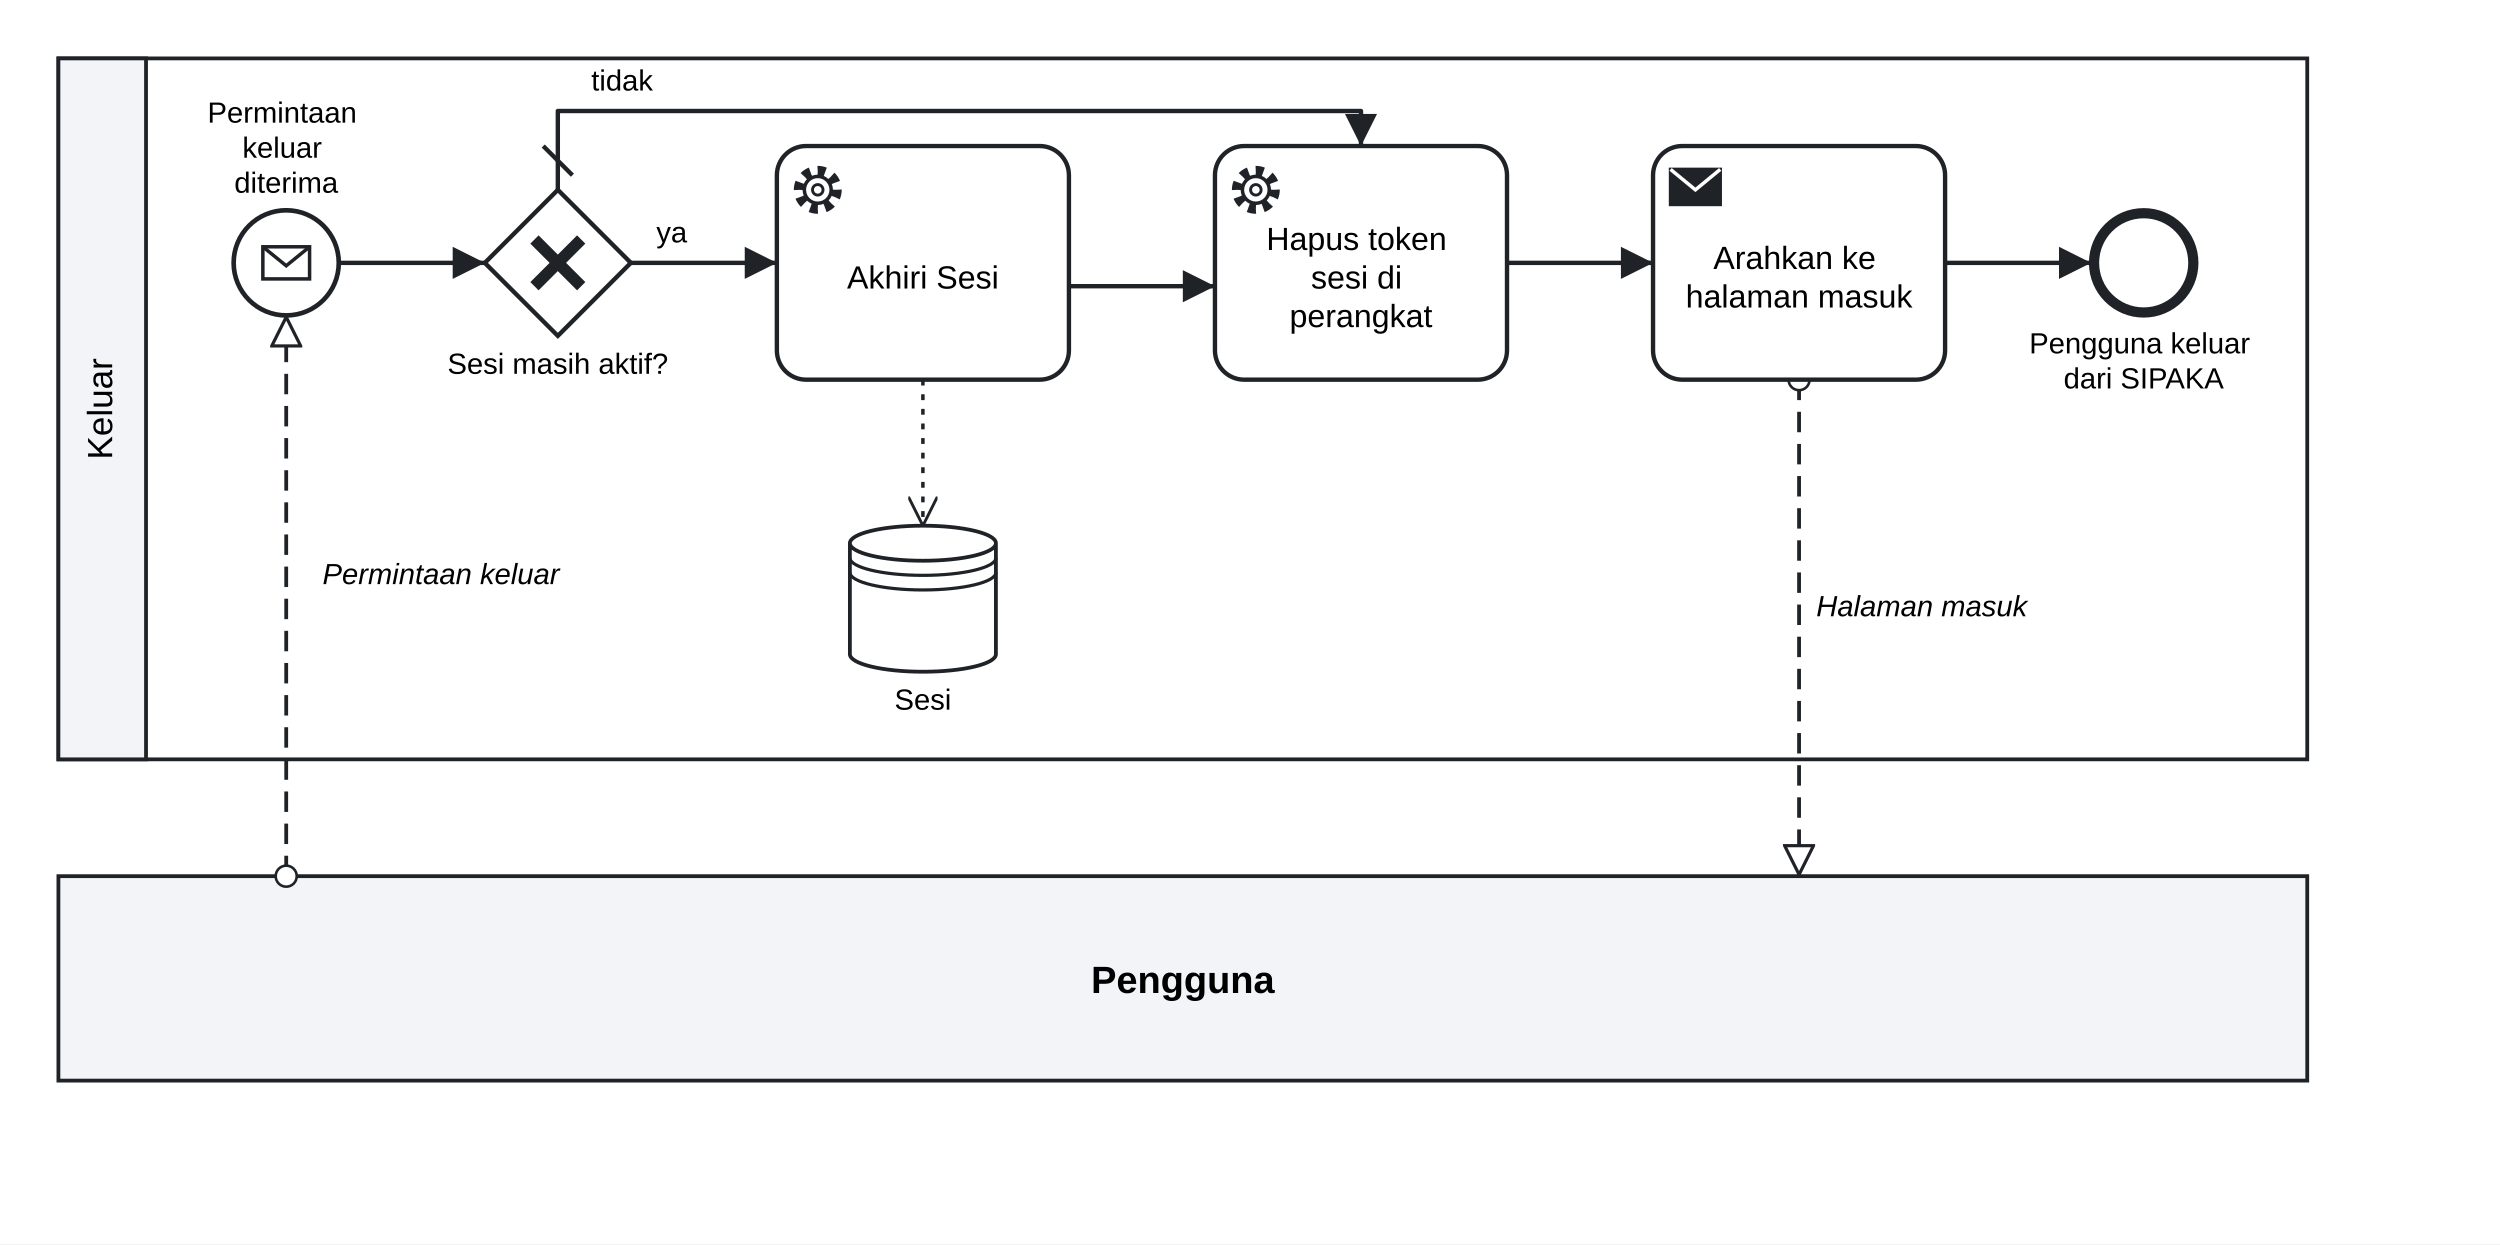
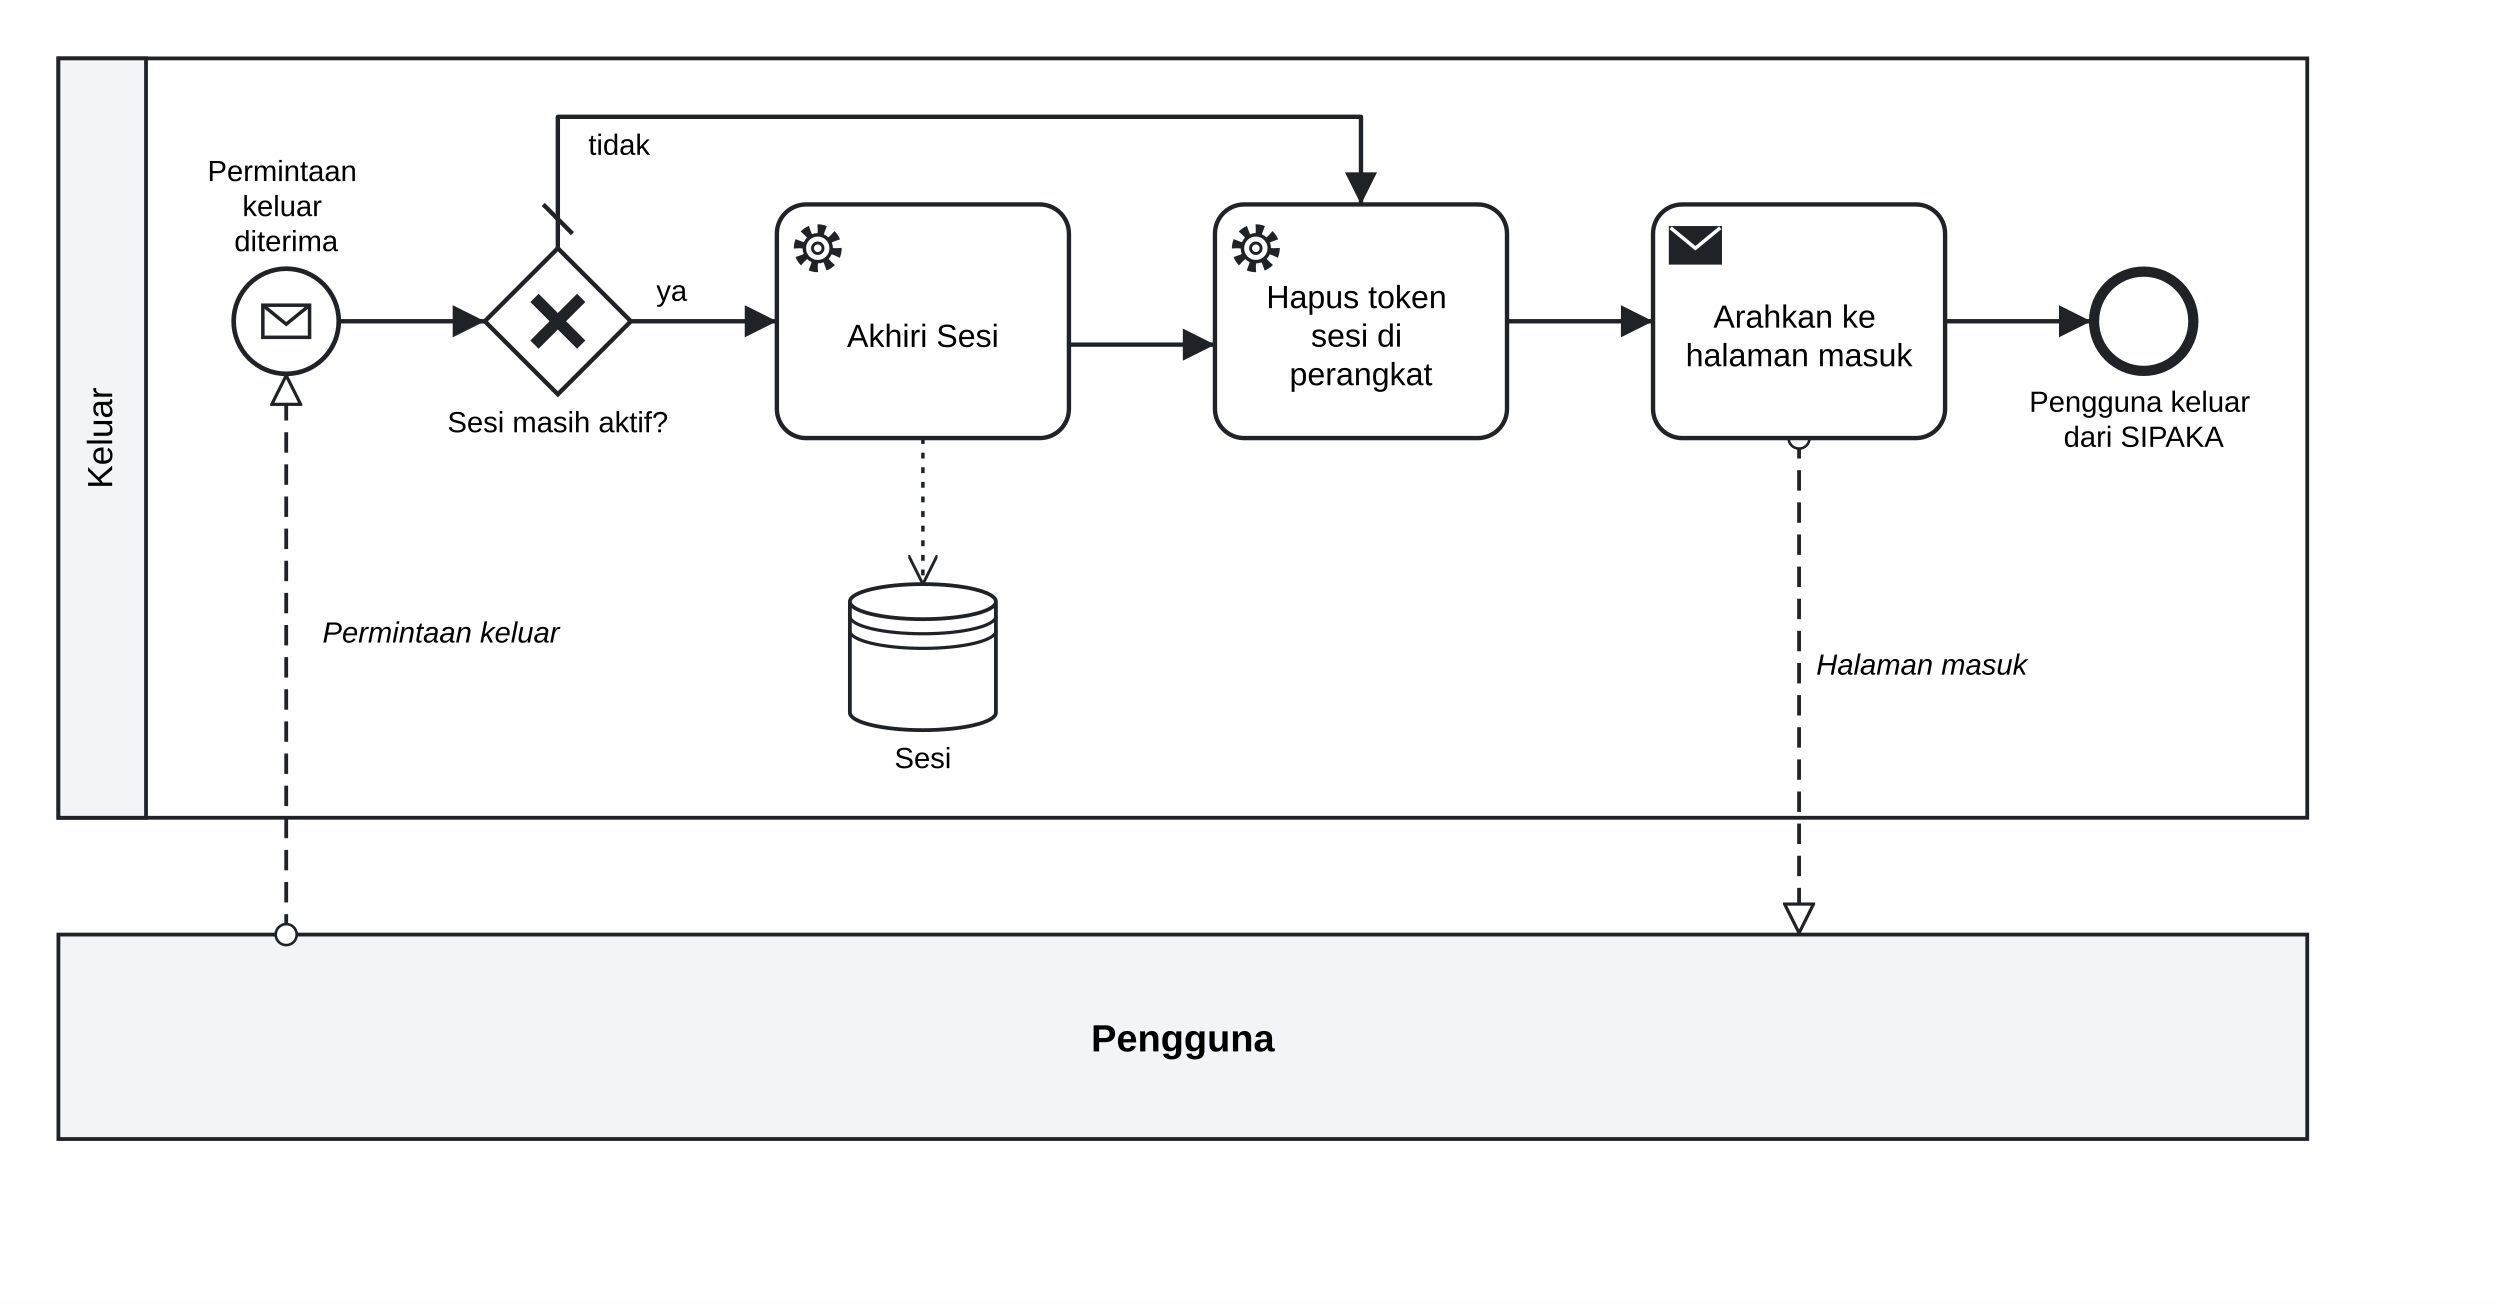
- <svg xmlns="http://www.w3.org/2000/svg" viewBox="-20 -20 856 426" width="856" height="426" font-family="Arial, Helvetica, sans-serif" role="img" aria-labelledby="tok-title tok-desc">
+ <svg xmlns="http://www.w3.org/2000/svg" viewBox="140 60 856 446" width="856" height="446" font-family="Arial, Helvetica, sans-serif" role="img" aria-labelledby="tok-title tok-desc">
  <defs>
    <marker id="seqEnd" viewBox="0 0 10 10" refX="10" refY="5" markerUnits="userSpaceOnUse" markerWidth="11" markerHeight="11" orient="auto">
      <path d="M0,0 L10,5 L0,10 z" fill="#1f2328" />
    </marker>
    <marker id="msgEnd" viewBox="0 0 10 10" refX="10" refY="5" markerUnits="userSpaceOnUse" markerWidth="11" markerHeight="11" orient="auto">
      <path d="M0.5,0.5 L9.5,5 L0.5,9.5 z" fill="#fff" stroke="#1f2328" />
    </marker>
    <marker id="msgStart" viewBox="0 0 10 10" refX="5" refY="5" markerUnits="userSpaceOnUse" markerWidth="9" markerHeight="9">
      <circle cx="5" cy="5" r="4" fill="#fff" stroke="#1f2328" />
    </marker>
    <marker id="assocEnd" viewBox="0 0 10 10" refX="10" refY="5" markerUnits="userSpaceOnUse" markerWidth="10" markerHeight="10" orient="auto">
      <path d="M0,0 L10,5 L0,10" fill="none" stroke="#1f2328" />
    </marker>
  </defs>
-   <rect x="-20" y="-20" width="856" height="426" fill="#fff" />
-   <rect x="0.0" y="0.0" width="770.0" height="240.0" fill="#fff" stroke="#1f2328" stroke-width="1.3" />
-   <rect x="0.0" y="0.0" width="30" height="240.0" fill="#f2f4f7" stroke="#1f2328" stroke-width="1.3" />
-   <g transform="rotate(-90 15.0 120.0)">
-     <text x="15.0" y="120.0" font-size="12" text-anchor="middle" dominant-baseline="middle" transform="translate(0 0.0)">Keluar</text>
+   <rect x="140" y="60" width="856" height="446" fill="#fff" />
+   <rect x="160.0" y="80.0" width="770.0" height="260.0" fill="#fff" stroke="#1f2328" stroke-width="1.3" />
+   <rect x="160.0" y="80.0" width="30" height="260.0" fill="#f2f4f7" stroke="#1f2328" stroke-width="1.3" />
+   <g transform="rotate(-90 175.0 210.0)">
+     <text x="175.0" y="210.0" font-size="12" text-anchor="middle" dominant-baseline="middle" transform="translate(0 0.0)">Keluar</text>
  </g>
-   <rect x="0.0" y="280.0" width="770.0" height="70.0" fill="#f2f4f7" stroke="#1f2328" stroke-width="1.3" />
-   <text x="385.0" y="320.0" font-size="13" text-anchor="middle" font-weight="bold">
-     <tspan x="385.0" dy="0.0">Pengguna</tspan>
+   <rect x="160.0" y="380.0" width="770.0" height="70.0" fill="#f2f4f7" stroke="#1f2328" stroke-width="1.3" />
+   <text x="545.0" y="420.0" font-size="13" text-anchor="middle" font-weight="bold">
+     <tspan x="545.0" dy="0.0">Pengguna</tspan>
  </text>
-   <polyline points="78.0,280.0 78.0,88.0" fill="none" stroke="#1f2328" stroke-width="1.3" stroke-dasharray="7 4" marker-start="url(#msgStart)" marker-end="url(#msgEnd)" />
-   <polyline points="596.0,110.0 596.0,280.0" fill="none" stroke="#1f2328" stroke-width="1.3" stroke-dasharray="7 4" marker-start="url(#msgStart)" marker-end="url(#msgEnd)" />
-   <polyline points="296.0,110.0 296.0,160.0" fill="none" stroke="#1f2328" stroke-width="1.2" stroke-dasharray="2 3" marker-end="url(#assocEnd)" />
-   <polyline points="96.0,70.0 146.0,70.0" fill="none" stroke="#1f2328" stroke-width="1.5" stroke-linejoin="round" marker-end="url(#seqEnd)" />
-   <polyline points="196.0,70.0 246.0,70.0" fill="none" stroke="#1f2328" stroke-width="1.5" stroke-linejoin="round" marker-end="url(#seqEnd)" />
-   <polyline points="171.0,45.0 171.0,18.0 446.0,18.0 446.0,30.0" fill="none" stroke="#1f2328" stroke-width="1.5" stroke-linejoin="round" marker-end="url(#seqEnd)" />
-   <line x1="176.0" y1="40.0" x2="166.0" y2="30.0" stroke="#1f2328" stroke-width="1.5" />
-   <polyline points="346.0,78.0 396.0,78.0" fill="none" stroke="#1f2328" stroke-width="1.5" stroke-linejoin="round" marker-end="url(#seqEnd)" />
-   <polyline points="496.0,70.0 546.0,70.0" fill="none" stroke="#1f2328" stroke-width="1.5" stroke-linejoin="round" marker-end="url(#seqEnd)" />
-   <polyline points="646.0,70.0 696.0,70.0" fill="none" stroke="#1f2328" stroke-width="1.5" stroke-linejoin="round" marker-end="url(#seqEnd)" />
-   <circle cx="78.0" cy="70.0" r="18" fill="#fff" stroke="#1f2328" stroke-width="1.6" />
-   <rect x="70.0" y="64.5" width="16" height="11" fill="#fff" stroke="#1f2328" stroke-width="1.2" />
-   <polyline points="70.0,64.5 78.0,71.0 86.0,64.5" fill="none" stroke="#1f2328" stroke-width="1.2" />
-   <polygon points="171.0,45.0 196.0,70.0 171.0,95.0 146.0,70.0" fill="#fff" stroke="#1f2328" stroke-width="1.5" />
-   <path d="M163.0,62.0 L179.0,78.0 M179.0,62.0 L163.0,78.0" stroke="#1f2328" stroke-width="4" />
-   <rect x="246.0" y="30.0" width="100.0" height="80.0" rx="10" fill="#fff" stroke="#1f2328" stroke-width="1.5" />
-   <circle cx="260.0" cy="45.0" r="6.5" fill="none" stroke="#1f2328" stroke-width="3.4" stroke-dasharray="2.6 2.5" />
-   <circle cx="260.0" cy="45.0" r="4.6" fill="#fff" stroke="#1f2328" stroke-width="1.2" />
-   <circle cx="260.0" cy="45.0" r="1.8" fill="none" stroke="#1f2328" stroke-width="1" />
-   <text x="296.0" y="78.8" font-size="11" text-anchor="middle">
-     <tspan x="296.0" dy="0.0">Akhiri Sesi</tspan>
+   <polyline points="238.0,380.0 238.0,188.0" fill="none" stroke="#1f2328" stroke-width="1.3" stroke-dasharray="7 4" marker-start="url(#msgStart)" marker-end="url(#msgEnd)" />
+   <polyline points="756.0,210.0 756.0,380.0" fill="none" stroke="#1f2328" stroke-width="1.3" stroke-dasharray="7 4" marker-start="url(#msgStart)" marker-end="url(#msgEnd)" />
+   <polyline points="456.0,210.0 456.0,260.0" fill="none" stroke="#1f2328" stroke-width="1.2" stroke-dasharray="2 3" marker-end="url(#assocEnd)" />
+   <polyline points="256.0,170.0 306.0,170.0" fill="none" stroke="#1f2328" stroke-width="1.5" stroke-linejoin="round" marker-end="url(#seqEnd)" />
+   <polyline points="356.0,170.0 406.0,170.0" fill="none" stroke="#1f2328" stroke-width="1.5" stroke-linejoin="round" marker-end="url(#seqEnd)" />
+   <polyline points="331.0,145.0 331.0,100.0 606.0,100.0 606.0,130.0" fill="none" stroke="#1f2328" stroke-width="1.5" stroke-linejoin="round" marker-end="url(#seqEnd)" />
+   <line x1="336.0" y1="140.0" x2="326.0" y2="130.0" stroke="#1f2328" stroke-width="1.5" />
+   <polyline points="506.0,178.0 556.0,178.0" fill="none" stroke="#1f2328" stroke-width="1.5" stroke-linejoin="round" marker-end="url(#seqEnd)" />
+   <polyline points="656.0,170.0 706.0,170.0" fill="none" stroke="#1f2328" stroke-width="1.5" stroke-linejoin="round" marker-end="url(#seqEnd)" />
+   <polyline points="806.0,170.0 856.0,170.0" fill="none" stroke="#1f2328" stroke-width="1.5" stroke-linejoin="round" marker-end="url(#seqEnd)" />
+   <circle cx="238.0" cy="170.0" r="18" fill="#fff" stroke="#1f2328" stroke-width="1.6" />
+   <rect x="230.0" y="164.5" width="16" height="11" fill="#fff" stroke="#1f2328" stroke-width="1.2" />
+   <polyline points="230.0,164.5 238.0,171.0 246.0,164.5" fill="none" stroke="#1f2328" stroke-width="1.2" />
+   <polygon points="331.0,145.0 356.0,170.0 331.0,195.0 306.0,170.0" fill="#fff" stroke="#1f2328" stroke-width="1.5" />
+   <path d="M323.0,162.0 L339.0,178.0 M339.0,162.0 L323.0,178.0" stroke="#1f2328" stroke-width="4" />
+   <rect x="406.0" y="130.0" width="100.0" height="80.0" rx="10" fill="#fff" stroke="#1f2328" stroke-width="1.5" />
+   <circle cx="420.0" cy="145.0" r="6.5" fill="none" stroke="#1f2328" stroke-width="3.4" stroke-dasharray="2.6 2.5" />
+   <circle cx="420.0" cy="145.0" r="4.6" fill="#fff" stroke="#1f2328" stroke-width="1.2" />
+   <circle cx="420.0" cy="145.0" r="1.8" fill="none" stroke="#1f2328" stroke-width="1" />
+   <text x="456.0" y="178.8" font-size="11" text-anchor="middle">
+     <tspan x="456.0" dy="0.0">Akhiri Sesi</tspan>
  </text>
-   <rect x="396.0" y="30.0" width="100.0" height="80.0" rx="10" fill="#fff" stroke="#1f2328" stroke-width="1.5" />
-   <circle cx="410.0" cy="45.0" r="6.5" fill="none" stroke="#1f2328" stroke-width="3.4" stroke-dasharray="2.6 2.5" />
-   <circle cx="410.0" cy="45.0" r="4.6" fill="#fff" stroke="#1f2328" stroke-width="1.2" />
-   <circle cx="410.0" cy="45.0" r="1.8" fill="none" stroke="#1f2328" stroke-width="1" />
-   <text x="446.0" y="65.6" font-size="11" text-anchor="middle">
-     <tspan x="446.0" dy="0.0">Hapus token</tspan>
-     <tspan x="446.0" dy="13.2">sesi di</tspan>
-     <tspan x="446.0" dy="13.2">perangkat</tspan>
+   <rect x="556.0" y="130.0" width="100.0" height="80.0" rx="10" fill="#fff" stroke="#1f2328" stroke-width="1.5" />
+   <circle cx="570.0" cy="145.0" r="6.5" fill="none" stroke="#1f2328" stroke-width="3.4" stroke-dasharray="2.6 2.5" />
+   <circle cx="570.0" cy="145.0" r="4.6" fill="#fff" stroke="#1f2328" stroke-width="1.2" />
+   <circle cx="570.0" cy="145.0" r="1.8" fill="none" stroke="#1f2328" stroke-width="1" />
+   <text x="606.0" y="165.5" font-size="11" text-anchor="middle">
+     <tspan x="606.0" dy="0.0">Hapus token</tspan>
+     <tspan x="606.0" dy="13.2">sesi di</tspan>
+     <tspan x="606.0" dy="13.2">perangkat</tspan>
  </text>
-   <rect x="546.0" y="30.0" width="100.0" height="80.0" rx="10" fill="#fff" stroke="#1f2328" stroke-width="1.5" />
-   <rect x="552.0" y="38.0" width="17" height="12" fill="#1f2328" stroke="#1f2328" stroke-width="1.2" />
-   <polyline points="552.0,38.0 560.5,45.0 569.0,38.0" fill="none" stroke="#fff" stroke-width="1.2" />
-   <text x="596.0" y="72.1" font-size="11" text-anchor="middle">
-     <tspan x="596.0" dy="0.0">Arahkan ke</tspan>
-     <tspan x="596.0" dy="13.2">halaman masuk</tspan>
+   <rect x="706.0" y="130.0" width="100.0" height="80.0" rx="10" fill="#fff" stroke="#1f2328" stroke-width="1.5" />
+   <rect x="712.0" y="138.0" width="17" height="12" fill="#1f2328" stroke="#1f2328" stroke-width="1.2" />
+   <polyline points="712.0,138.0 720.5,145.0 729.0,138.0" fill="none" stroke="#fff" stroke-width="1.2" />
+   <text x="756.0" y="172.2" font-size="11" text-anchor="middle">
+     <tspan x="756.0" dy="0.0">Arahkan ke</tspan>
+     <tspan x="756.0" dy="13.2">halaman masuk</tspan>
  </text>
-   <circle cx="714.0" cy="70.0" r="17" fill="#fff" stroke="#1f2328" stroke-width="3.5" />
-   <path d="M271.0,166.0 a25.0,6 0 0 0 50.0,0 a25.0,6 0 0 0 -50.0,0 v38.0 a25.0,6 0 0 0 50.0,0 v-38.0" fill="#fff" stroke="#1f2328" stroke-width="1.3" />
-   <path d="M271.0,171.0 a25.0,6 0 0 0 50.0,0 M271.0,176.0 a25.0,6 0 0 0 50.0,0" fill="none" stroke="#1f2328" stroke-width="1.1" />
-   <text x="131.0" y="180.0" font-size="10" text-anchor="middle" font-style="italic">
-     <tspan x="131.0" dy="0.0">Permintaan keluar</tspan>
+   <circle cx="874.0" cy="170.0" r="17" fill="#fff" stroke="#1f2328" stroke-width="3.5" />
+   <path d="M431.0,266.0 a25.0,6 0 0 0 50.0,0 a25.0,6 0 0 0 -50.0,0 v38.0 a25.0,6 0 0 0 50.0,0 v-38.0" fill="#fff" stroke="#1f2328" stroke-width="1.3" />
+   <path d="M431.0,271.0 a25.0,6 0 0 0 50.0,0 M431.0,276.0 a25.0,6 0 0 0 50.0,0" fill="none" stroke="#1f2328" stroke-width="1.1" />
+   <text x="291.0" y="280.0" font-size="10" text-anchor="middle" font-style="italic">
+     <tspan x="291.0" dy="0.0">Permintaan keluar</tspan>
  </text>
-   <text x="638.0" y="191.0" font-size="10" text-anchor="middle" font-style="italic">
-     <tspan x="638.0" dy="0.0">Halaman masuk</tspan>
+   <text x="798.0" y="291.0" font-size="10" text-anchor="middle" font-style="italic">
+     <tspan x="798.0" dy="0.0">Halaman masuk</tspan>
  </text>
-   <text x="210.0" y="63.0" font-size="10" text-anchor="middle">
-     <tspan x="210.0" dy="0.0">ya</tspan>
+   <text x="370.0" y="163.0" font-size="10" text-anchor="middle">
+     <tspan x="370.0" dy="0.0">ya</tspan>
  </text>
-   <text x="193.0" y="11.0" font-size="10" text-anchor="middle">
-     <tspan x="193.0" dy="0.0">tidak</tspan>
+   <text x="352.0" y="113.0" font-size="10" text-anchor="middle">
+     <tspan x="352.0" dy="0.0">tidak</tspan>
  </text>
-   <text x="78.0" y="22.0" font-size="10" text-anchor="middle">
-     <tspan x="78.0" dy="0.0">Permintaan</tspan>
-     <tspan x="78.0" dy="12.0">keluar</tspan>
-     <tspan x="78.0" dy="12.0">diterima</tspan>
+   <text x="238.0" y="122.0" font-size="10" text-anchor="middle">
+     <tspan x="238.0" dy="0.0">Permintaan</tspan>
+     <tspan x="238.0" dy="12.0">keluar</tspan>
+     <tspan x="238.0" dy="12.0">diterima</tspan>
  </text>
-   <text x="171.0" y="108.0" font-size="10" text-anchor="middle">
-     <tspan x="171.0" dy="0.0">Sesi masih aktif?</tspan>
+   <text x="331.0" y="208.0" font-size="10" text-anchor="middle">
+     <tspan x="331.0" dy="0.0">Sesi masih aktif?</tspan>
  </text>
-   <text x="714.0" y="101.0" font-size="10" text-anchor="middle">
-     <tspan x="714.0" dy="0.0">Pengguna keluar</tspan>
-     <tspan x="714.0" dy="12.0">dari SIPAKA</tspan>
+   <text x="874.0" y="201.0" font-size="10" text-anchor="middle">
+     <tspan x="874.0" dy="0.0">Pengguna keluar</tspan>
+     <tspan x="874.0" dy="12.0">dari SIPAKA</tspan>
  </text>
-   <text x="296.0" y="223.0" font-size="10" text-anchor="middle">
-     <tspan x="296.0" dy="0.0">Sesi</tspan>
+   <text x="456.0" y="323.0" font-size="10" text-anchor="middle">
+     <tspan x="456.0" dy="0.0">Sesi</tspan>
  </text>
</svg>
